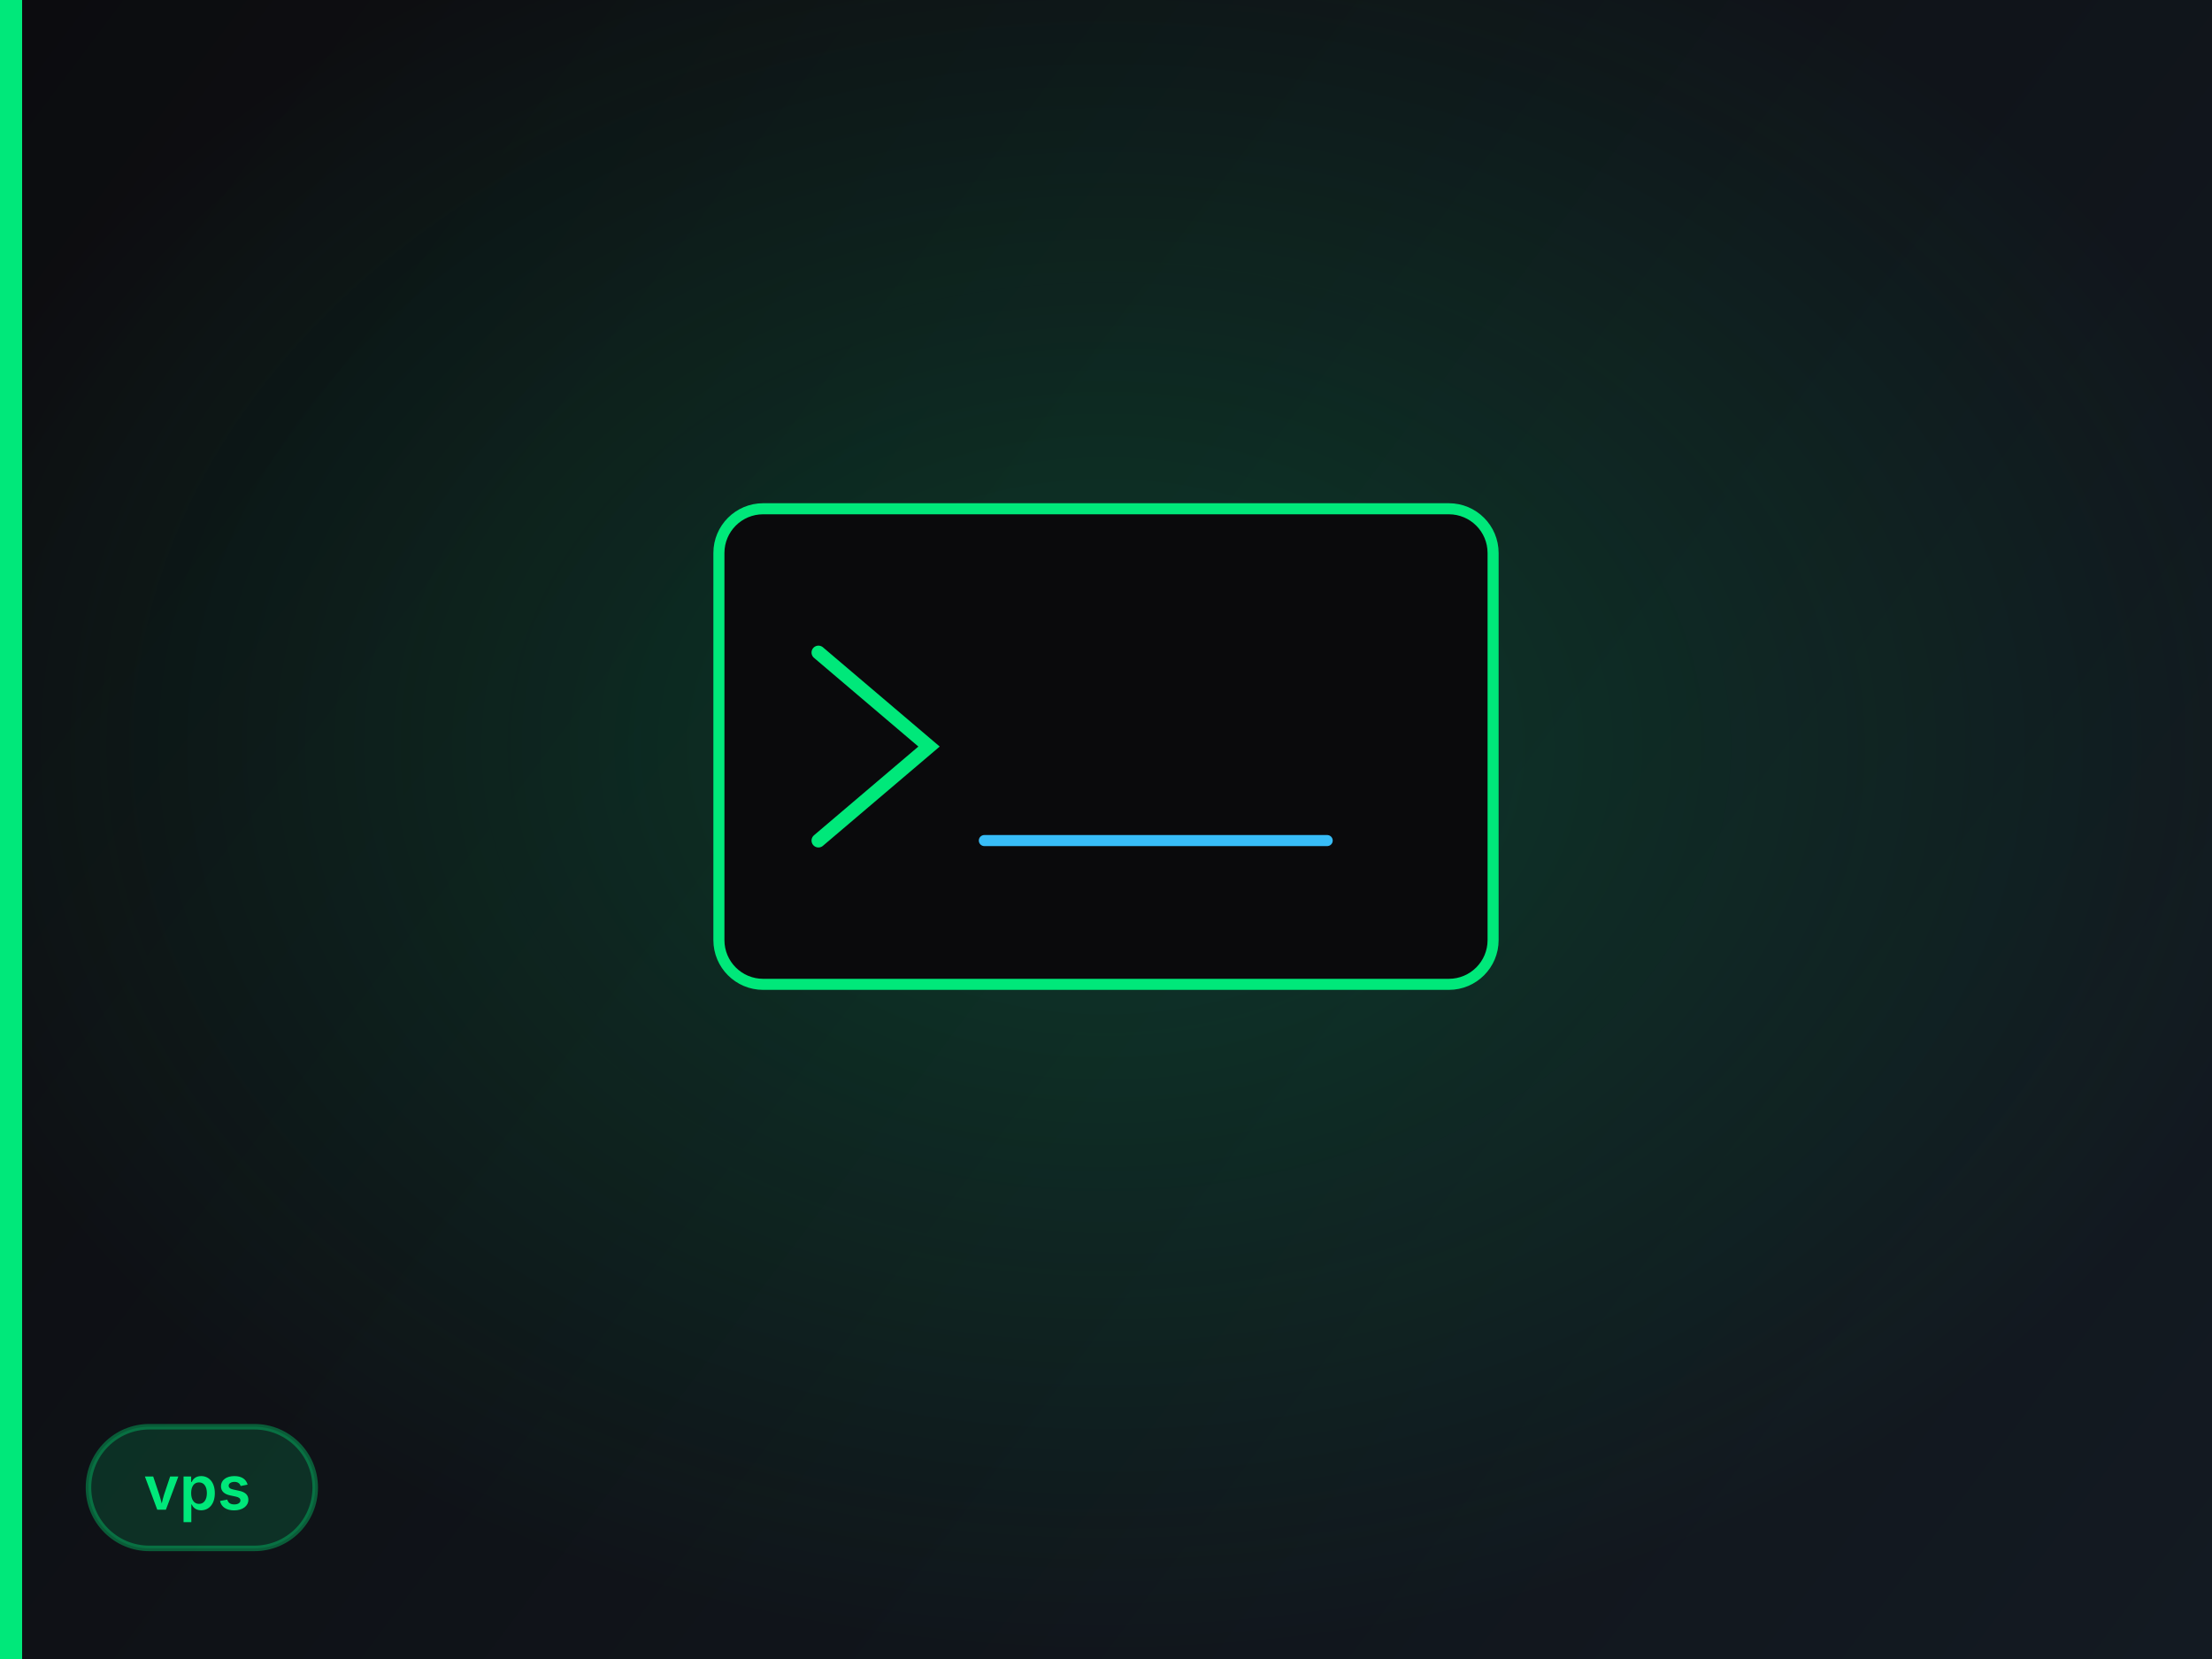
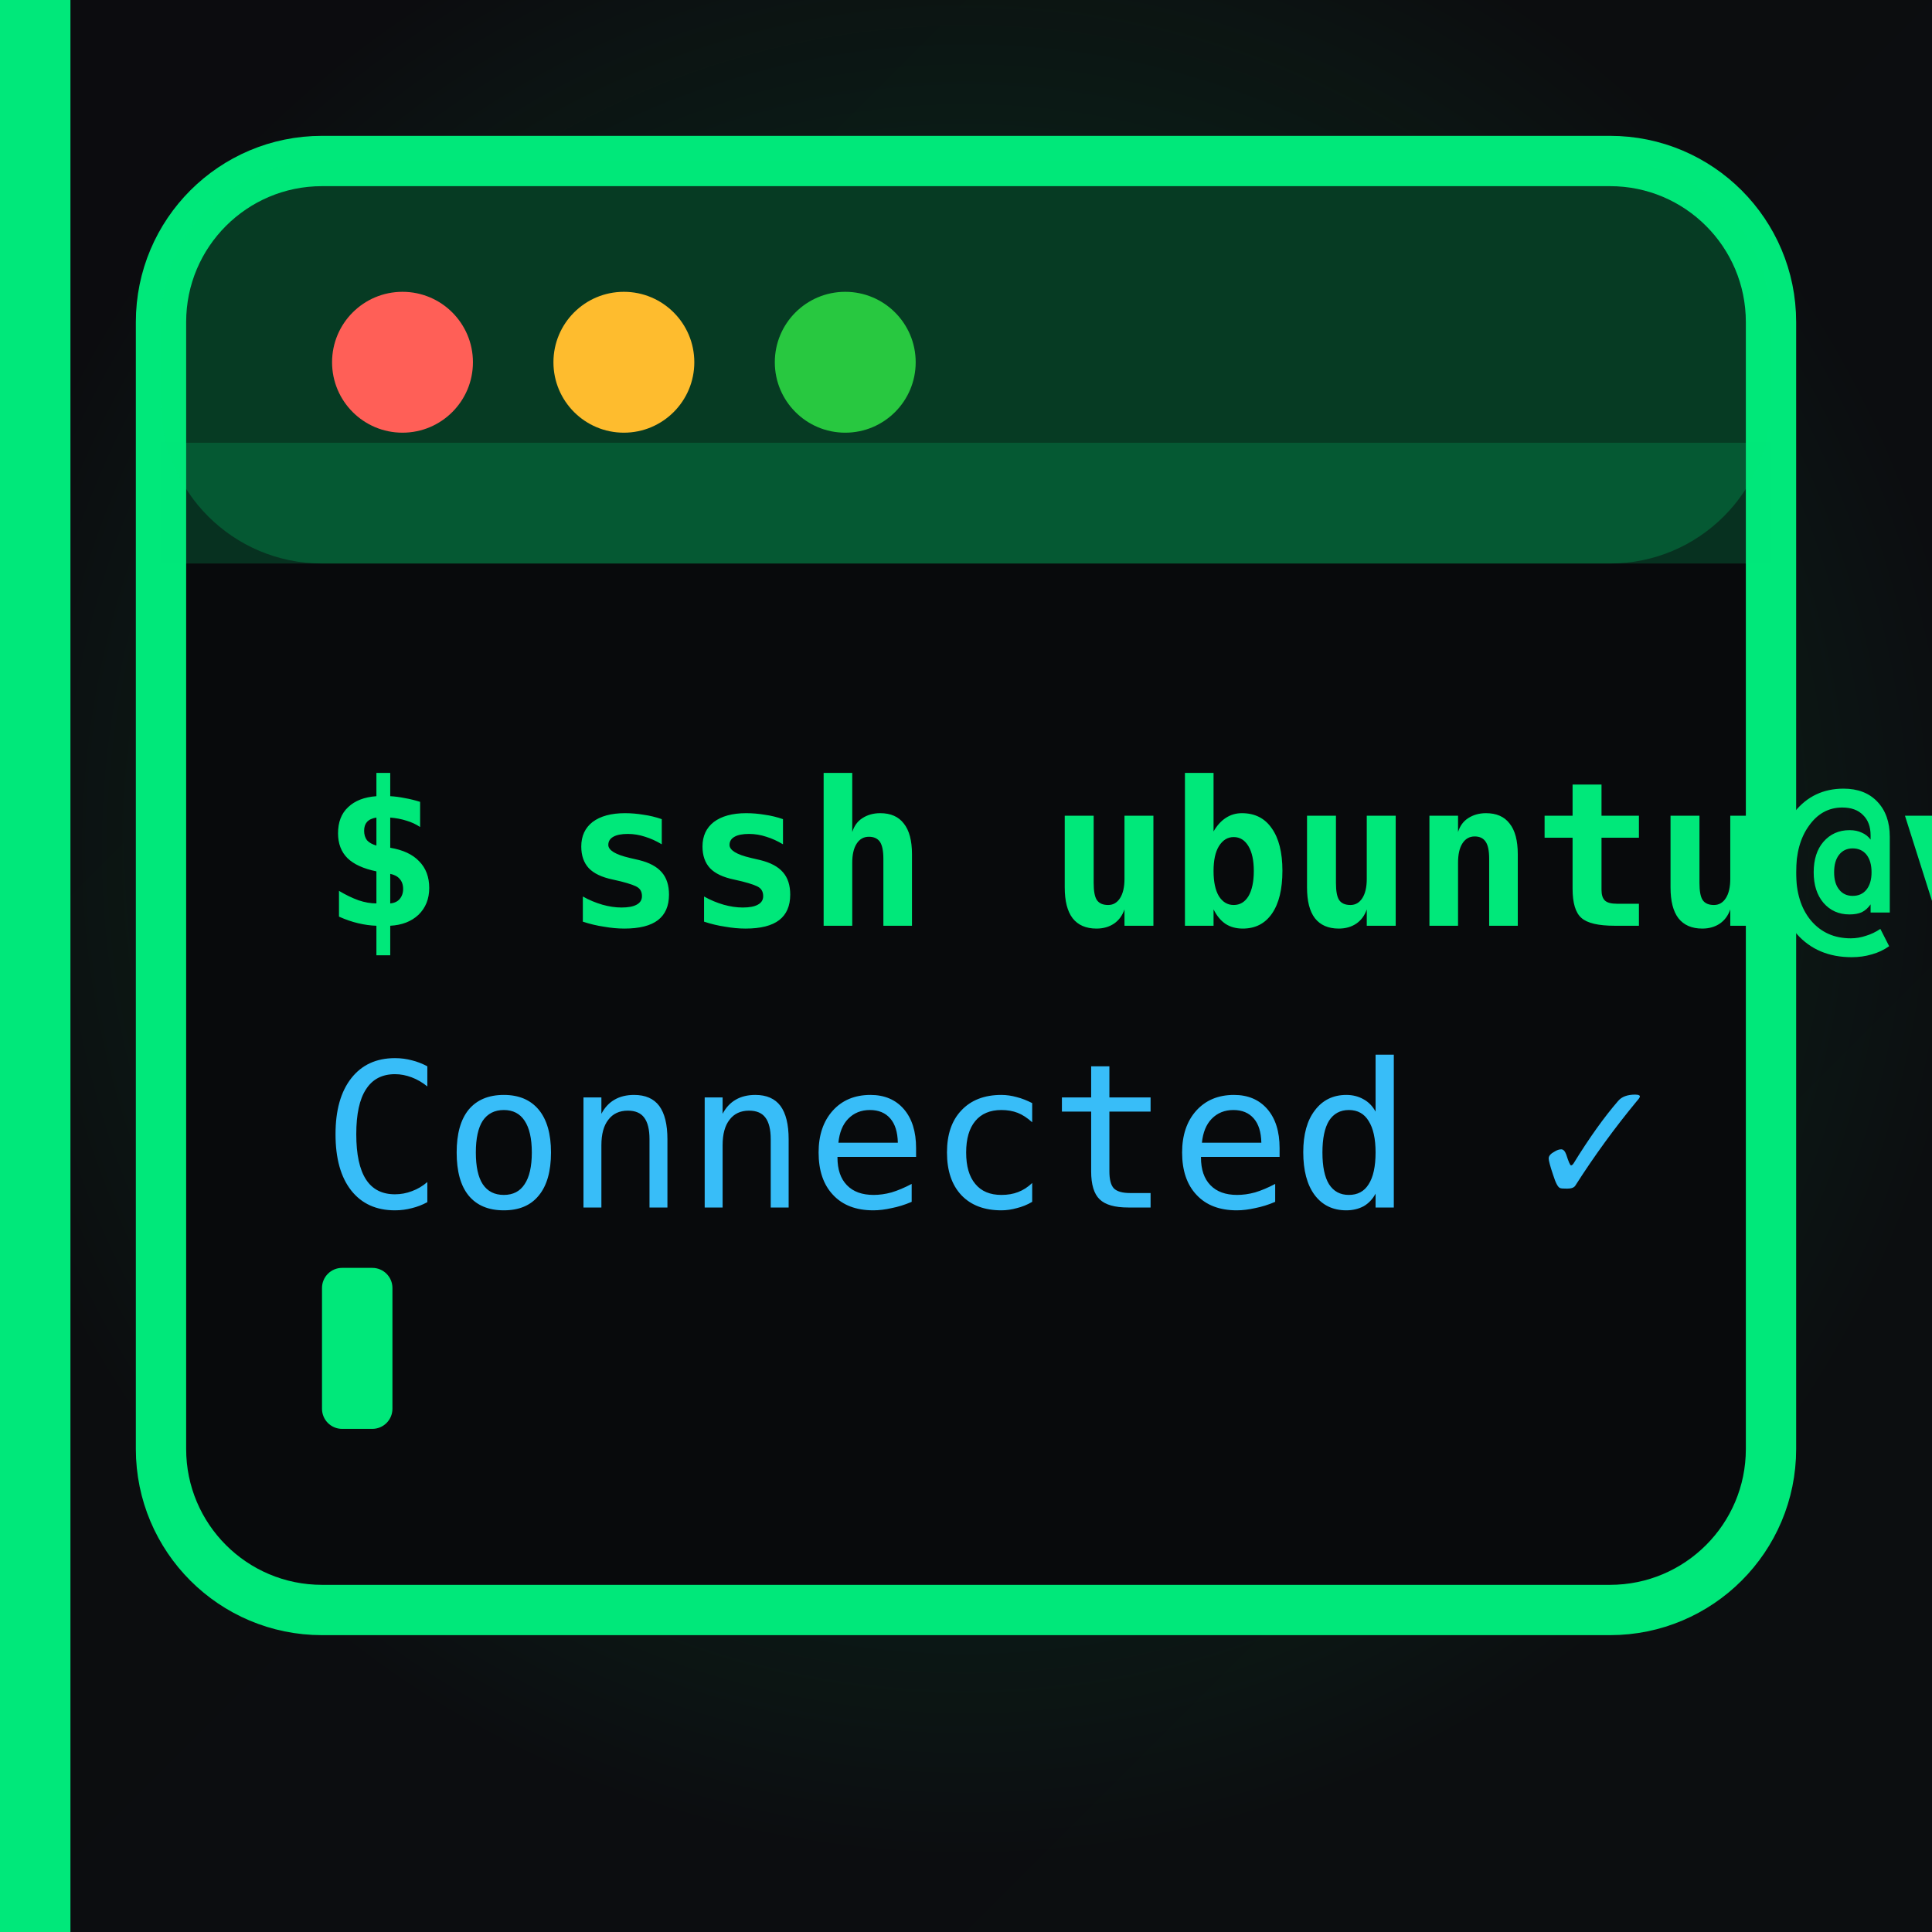
- <svg xmlns="http://www.w3.org/2000/svg" viewBox="0 0 400 300" fill="none" role="img" aria-label="How to Provision a High-Frequency VPS for AI Agent Workloads">
+ <svg xmlns="http://www.w3.org/2000/svg" viewBox="0 0 96 96" fill="none" role="img" aria-label="How to Provision a High-Frequency VPS for AI Agent Workloads">
  <defs>
-     <linearGradient id="bg" x1="0" y1="0" x2="400" y2="300" gradientUnits="userSpaceOnUse">
+     <linearGradient id="bg" x1="0" y1="0" x2="96" y2="96" gradientUnits="userSpaceOnUse">
      <stop stop-color="#0c0c0f" />
-       <stop offset="1" stop-color="#131a22" />
+       <stop offset="1" stop-color="#0c0e10" />
    </linearGradient>
-     <radialGradient id="glow" cx="50%" cy="45%" r="55%">
-       <stop stop-color="#00e87a" stop-opacity="0.18" />
+     <radialGradient id="glow" cx="50%" cy="44%" r="52%">
+       <stop stop-color="#00e87a" stop-opacity="0.22" />
      <stop offset="1" stop-color="#00e87a" stop-opacity="0" />
    </radialGradient>
  </defs>
-   <rect width="400" height="300" fill="url(#bg)" />
-   <rect width="400" height="300" fill="url(#glow)" />
-   <rect x="0" y="0" width="4" height="300" fill="#00e87a" />
-   <rect x="130" y="92" width="140" height="86" rx="8" stroke="#00e87a" stroke-width="2" fill="#0a0a0c" />
-   <path d="M148 118 L168 135 L148 152" stroke="#00e87a" stroke-width="2.5" fill="none" stroke-linecap="round" />
-   <line x1="178" y1="152" x2="240" y2="152" stroke="#38bdf8" stroke-width="2" stroke-linecap="round" />
-   <rect x="16" y="258" width="41" height="22" rx="11" fill="#00e87a" fill-opacity="0.15" stroke="#00e87a" stroke-opacity="0.35" />
-   <text x="26" y="273" fill="#00e87a" font-family="Inter, system-ui, sans-serif" font-size="11" font-weight="600">vps</text>
+   <rect width="96" height="96" fill="url(#bg)" />
+   <rect width="96" height="96" fill="url(#glow)" />
+   <rect x="0" y="0" width="3.5" height="96" fill="#00e87a" />
+   <rect x="8" y="8" width="80" height="72" rx="8" fill="#080a0c" stroke="#00e87a" stroke-width="2.5" />
+   <rect x="8" y="8" width="80" height="20" rx="8" fill="#00e87a" fill-opacity="0.22" />
+   <rect x="8" y="22" width="80" height="6" fill="#00e87a" fill-opacity="0.18" />
+   <circle cx="20" cy="18" r="3.5" fill="#ff5f57" />
+   <circle cx="31" cy="18" r="3.5" fill="#febc2e" />
+   <circle cx="42" cy="18" r="3.5" fill="#28c840" />
+   <text x="16" y="46" fill="#00e87a" font-family="ui-monospace,monospace" font-size="10" font-weight="600">$ ssh ubuntu@vps</text>
+   <text x="16" y="60" fill="#38bdf8" font-family="ui-monospace,monospace" font-size="10">Connected ✓</text>
+   <rect x="16" y="63" width="3.5" height="8" rx="1" fill="#00e87a" />
</svg>
